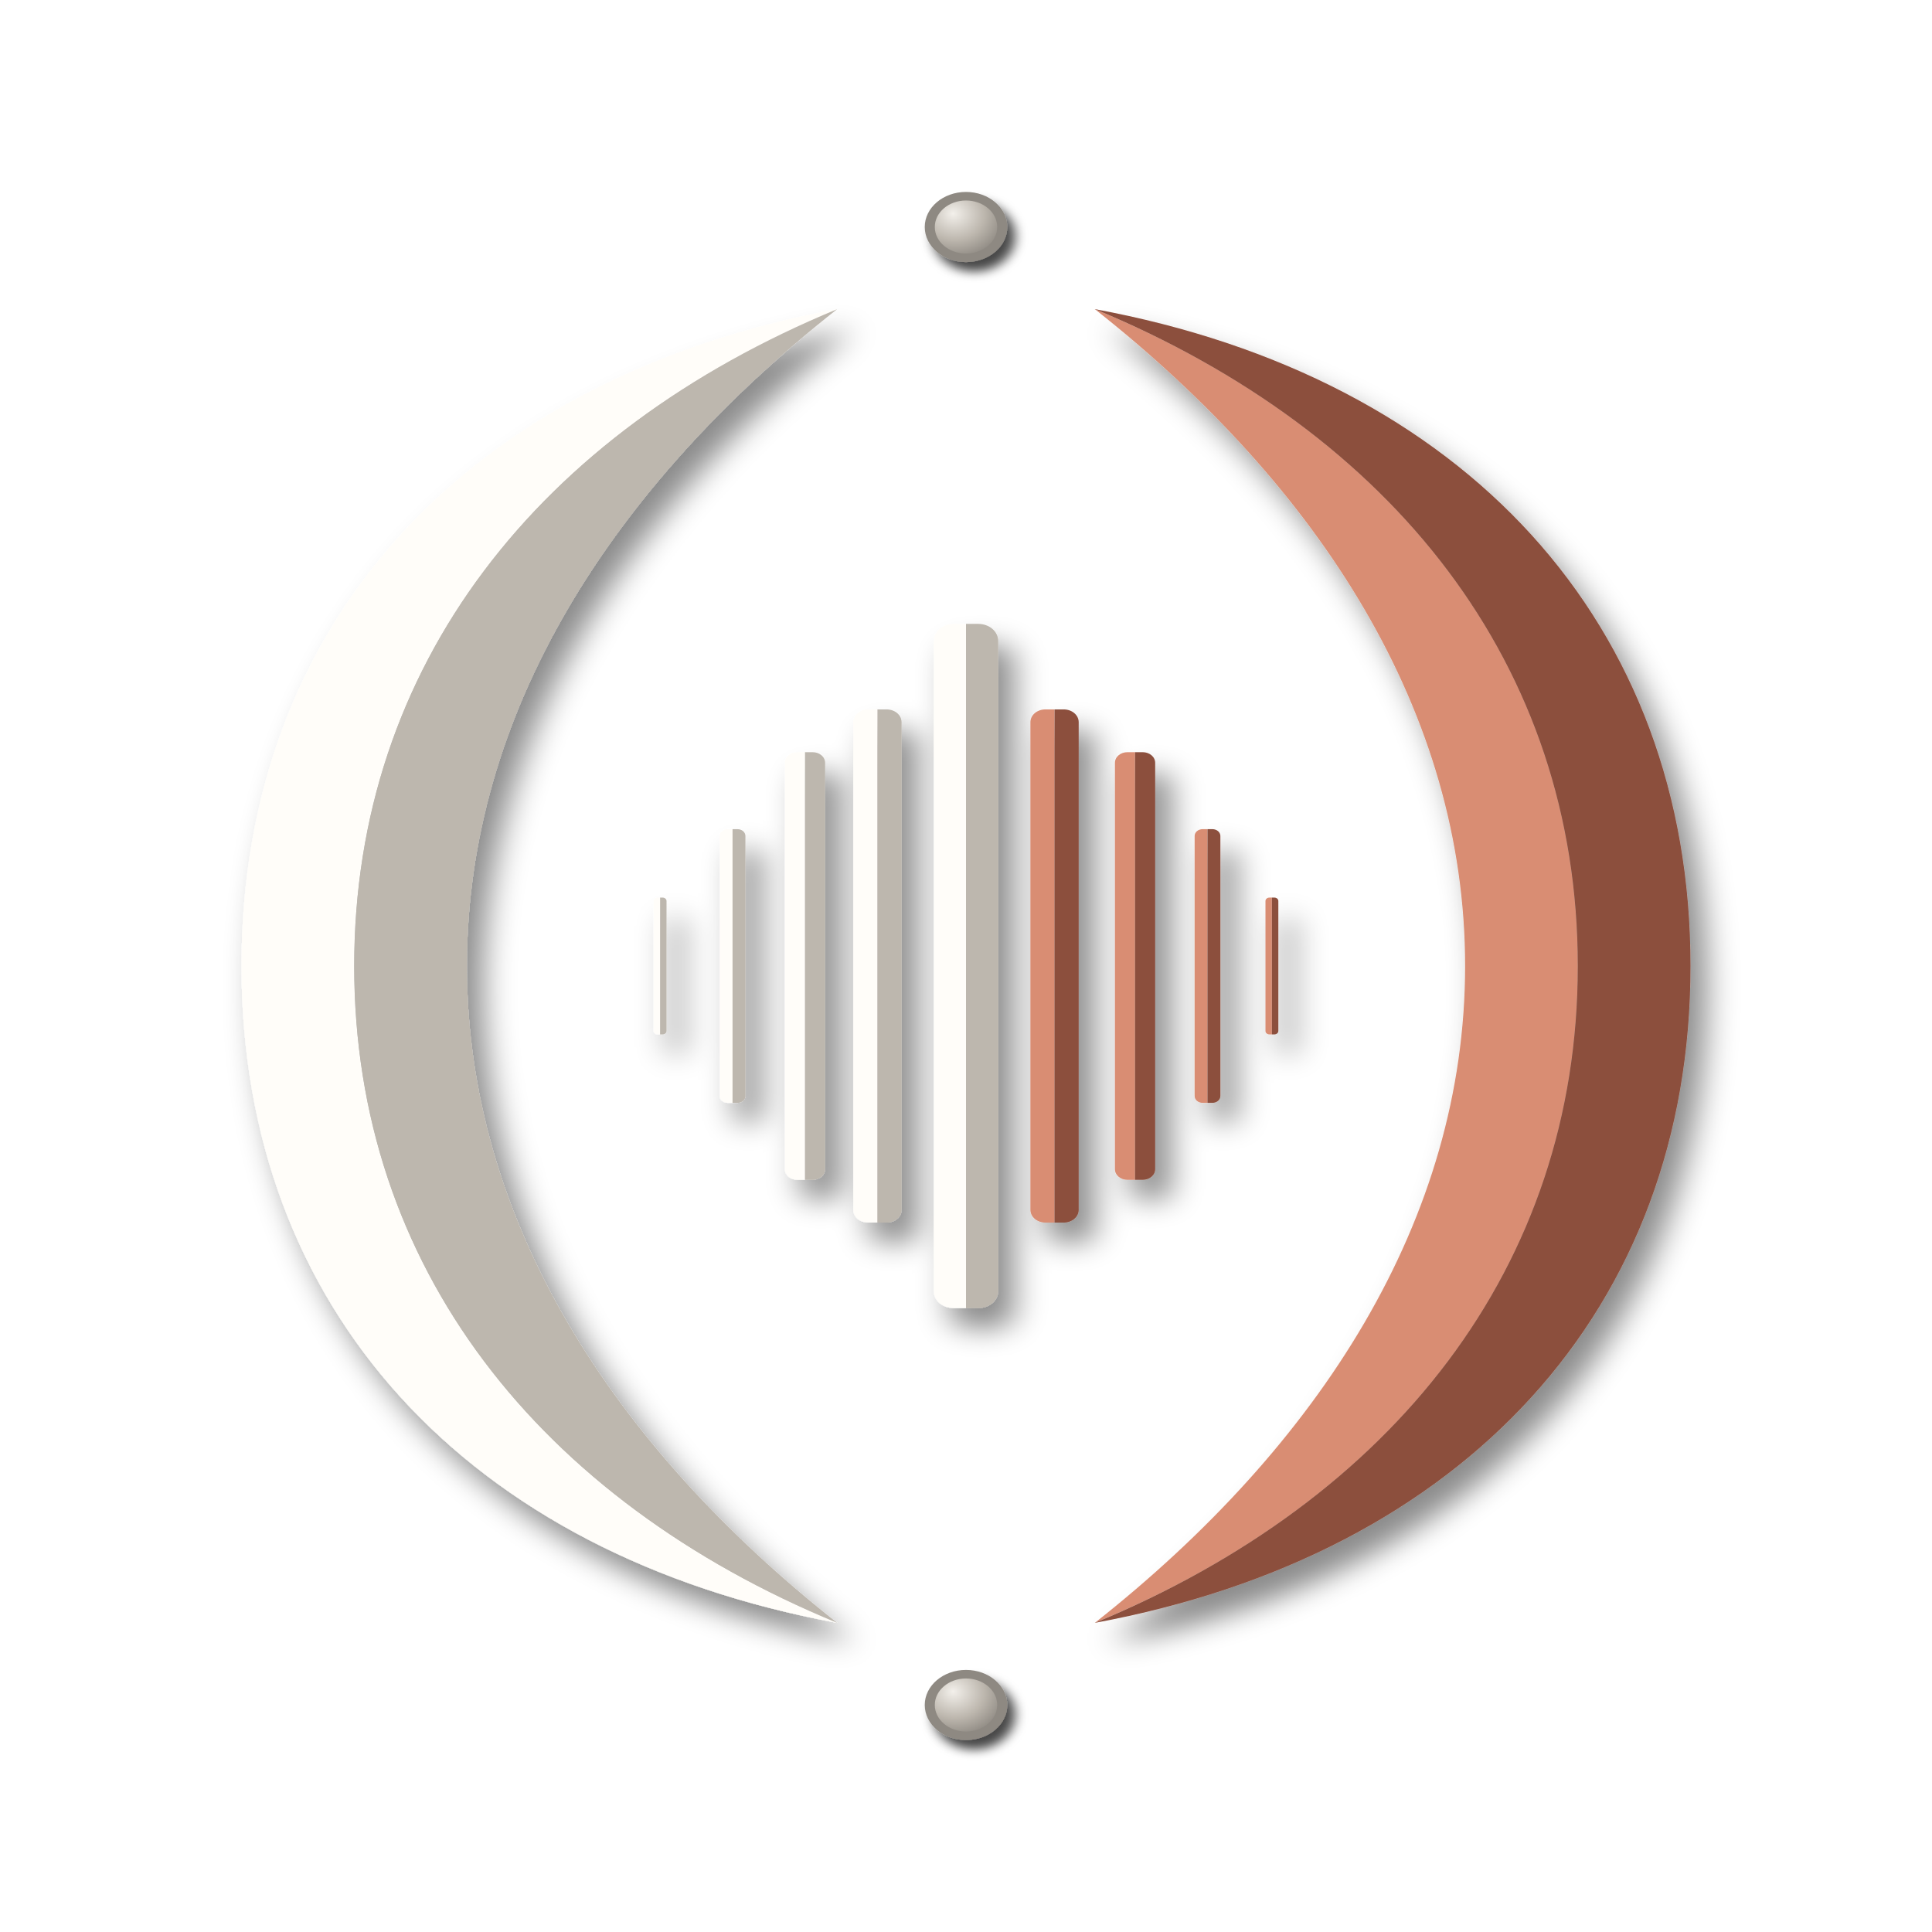
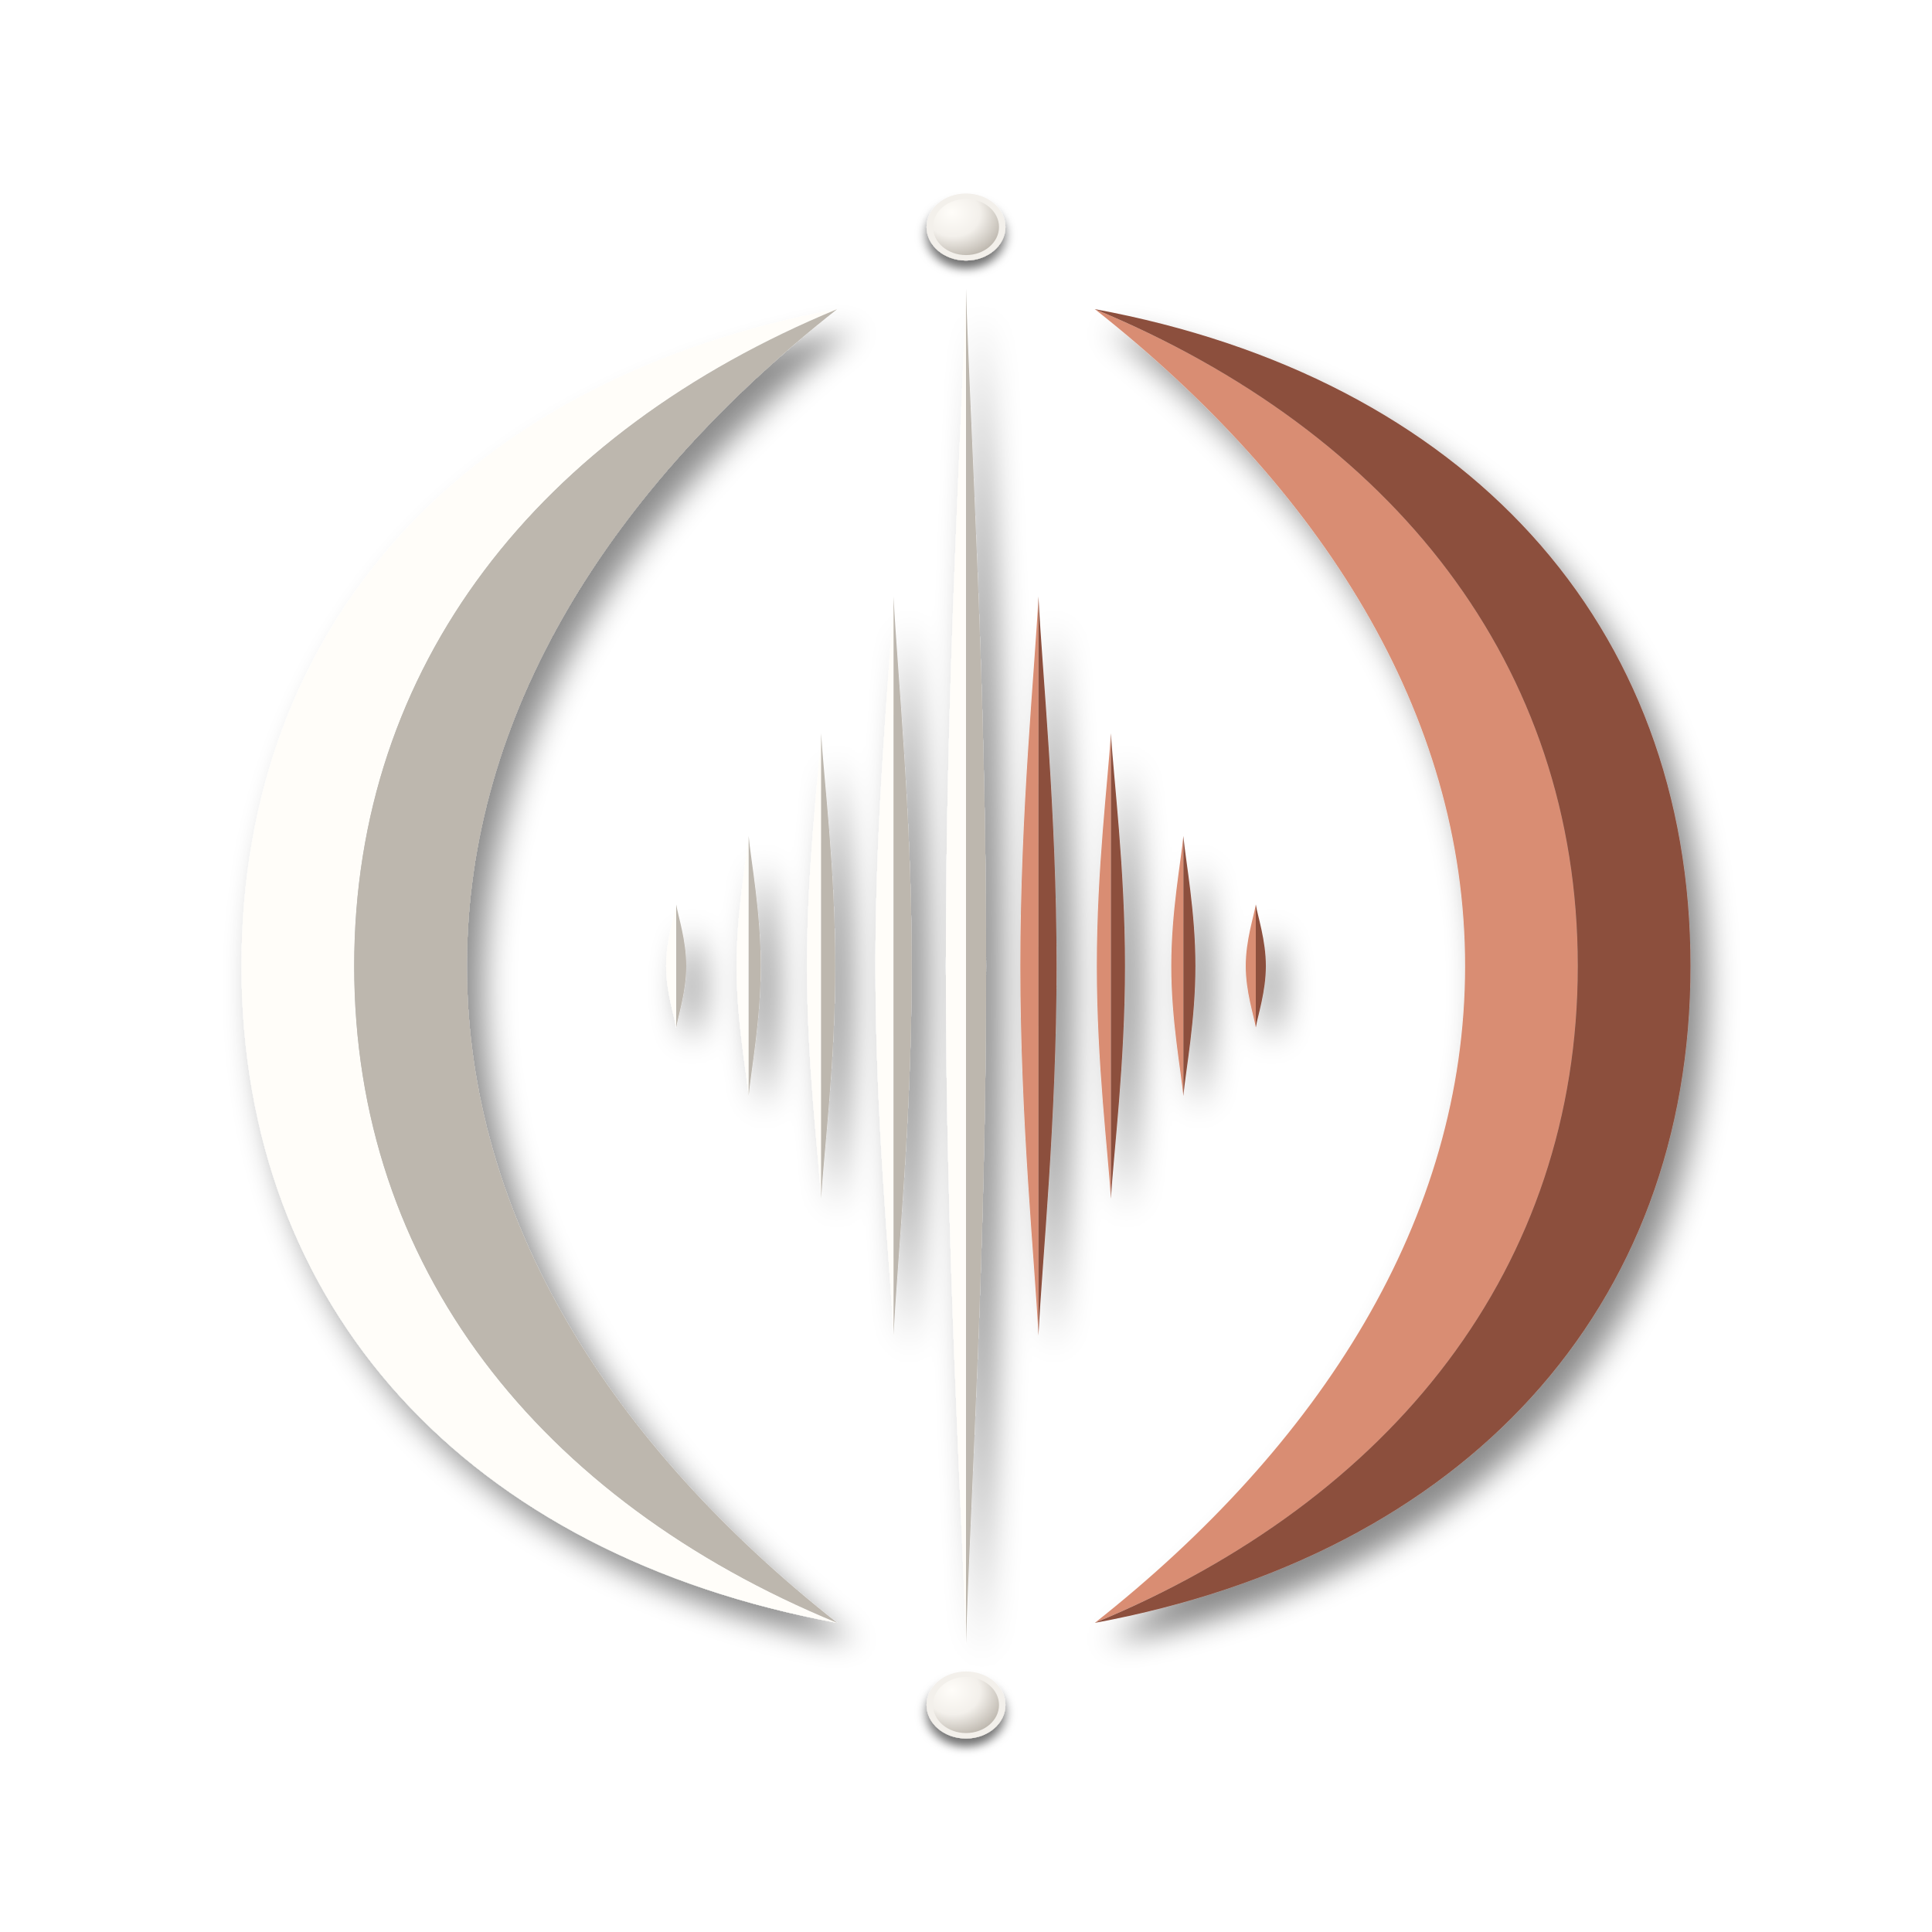
<svg xmlns="http://www.w3.org/2000/svg" viewBox="0 0 240 240" role="img" aria-labelledby="title">
  <defs>
    <linearGradient id="word-face" x1="0" y1="0" x2="0" y2="1">
      <stop stop-color="#FFFDF9" />
      <stop offset=".2" stop-color="#F3F0EB" />
      <stop offset=".72" stop-color="#F3F0EB" />
      <stop offset="1" stop-color="#BDB7AE" />
    </linearGradient>
    <linearGradient id="word-highlight" x1="0" y1="0" x2="1" y2="1">
      <stop stop-color="#FFFDF9" />
      <stop offset="1" stop-color="#F3F0EB" />
    </linearGradient>
    <linearGradient id="word-shadow" x1="0" y1="0" x2="1" y2="1">
      <stop stop-color="#F3F0EB" />
      <stop offset="1" stop-color="#BDB7AE" />
    </linearGradient>
    <filter id="raised" x="-30%" y="-30%" width="170%" height="180%">
      <feDropShadow dx="2" dy="3" stdDeviation="2" flood-color="#000000" flood-opacity=".46" />
    </filter>
    <filter id="word-depth" x="-8%" y="-20%" width="116%" height="150%">
      <feGaussianBlur in="SourceAlpha" stdDeviation="2" result="glowAlpha" />
      <feFlood flood-color="#F3F0EB" flood-opacity=".14" />
      <feComposite in2="glowAlpha" operator="in" result="glow" />
      <feDropShadow dx="1.6" dy="2.4" stdDeviation="1.1" flood-color="#061C22" flood-opacity=".38" />
      <feMerge>
        <feMergeNode in="glow" />
        <feMergeNode in="SourceGraphic" />
      </feMerge>
    </filter>
    <filter id="dot-inset" x="-80%" y="-80%" width="260%" height="260%">
-       <feDropShadow dx="-.7" dy="-.8" stdDeviation=".45" flood-color="#FFFDF9" flood-opacity=".28" />
-       <feDropShadow dx="1" dy="1.4" stdDeviation=".7" flood-color="#000000" flood-opacity=".72" />
+       <feDropShadow dx="0" dy="1.2" stdDeviation=".65" flood-color="#000000" flood-opacity=".55" />
    </filter>
-     <radialGradient id="dot-face" cx="36%" cy="32%" r="70%" fx="32%" fy="28%">
-       <stop stop-color="#F3F0EB" />
-       <stop offset=".58" stop-color="#BDB7AE" />
-       <stop offset="1" stop-color="#8E8982" />
+     <radialGradient id="dot-face" cx="34%" cy="30%" r="72%" fx="30%" fy="26%">
+       <stop stop-color="#FFFDF9" />
+       <stop offset=".52" stop-color="#F3F0EB" />
+       <stop offset="1" stop-color="#BDB7AE" />
    </radialGradient>
-     <symbol id="left-wave-bar" viewBox="0 0 8 100">
-       <path d="M4 0H2.5C1.1 0 0 1.1 0 2.5v95C0 98.9 1.1 100 2.5 100H4Z" fill="#FFFDF9" />
-       <path d="M4 0h1.5C6.9 0 8 1.1 8 2.5v95C8 98.9 6.9 100 5.5 100H4Z" fill="#BDB7AE" />
+     <symbol id="left-wave-bar" viewBox="0 0 8 100" preserveAspectRatio="none">
+       <path d="M4 0C3.2 10 0 29 0 50s3.2 40 4 50Z" fill="#FFFDF9" />
+       <path d="M4 0c.8 10 4 29 4 50s-3.2 40-4 50Z" fill="#BDB7AE" />
    </symbol>
-     <symbol id="right-wave-bar" viewBox="0 0 8 100">
-       <path d="M4 0H2.5C1.1 0 0 1.1 0 2.5v95C0 98.9 1.1 100 2.5 100H4Z" fill="#D98D73" />
-       <path d="M4 0h1.5C6.9 0 8 1.1 8 2.5v95C8 98.9 6.9 100 5.5 100H4Z" fill="#8C4F3E" />
+     <symbol id="right-wave-bar" viewBox="0 0 8 100" preserveAspectRatio="none">
+       <path d="M4 0C3.2 10 0 29 0 50s3.2 40 4 50Z" fill="#D98D73" />
+       <path d="M4 0c.8 10 4 29 4 50s-3.2 40-4 50Z" fill="#8C4F3E" />
    </symbol>
  </defs>
  <g transform="translate(0 18) scale(1 .85)">
    <g filter="url(#raised)">
      <path d="M104 24C58 34 30 70 30 120C30 170 58 206 104 216C67 198 44 164 44 120C44 76 67 42 104 24Z" fill="#FFFDF9" />
      <path d="M104 24C67 42 44 76 44 120C44 164 67 198 104 216C76 190 58 157 58 120C58 83 76 50 104 24Z" fill="#BDB7AE" />
      <path d="M136 24C164 50 182 83 182 120C182 157 164 190 136 216C173 198 196 164 196 120C196 76 173 42 136 24Z" fill="#D98D73" />
      <path d="M136 24C173 42 196 76 196 120C196 164 173 198 136 216C182 206 210 170 210 120C210 70 182 34 136 24Z" fill="#8C4F3E" />
-       <use href="#left-wave-bar" x="80.5" y="110" width="3" height="20" />
-       <use href="#left-wave-bar" x="89" y="100" width="4" height="40" />
-       <use href="#left-wave-bar" x="97.5" y="85" width="5" height="70" />
-       <use href="#left-wave-bar" x="106" y="65" width="6" height="110" />
-       <use href="#left-wave-bar" x="116" y="28" width="8" height="184" />
-       <use href="#right-wave-bar" x="128" y="65" width="6" height="110" />
-       <use href="#right-wave-bar" x="138.5" y="85" width="5" height="70" />
-       <use href="#right-wave-bar" x="148" y="100" width="4" height="40" />
-       <use href="#right-wave-bar" x="156.5" y="110" width="3" height="20" />
+       <use href="#left-wave-bar" x="82.75" y="111" width="2.5" height="18" />
+       <use href="#left-wave-bar" x="91.5" y="101" width="3" height="38" />
+       <use href="#left-wave-bar" x="100.25" y="86" width="3.5" height="68" />
+       <use href="#left-wave-bar" x="108.75" y="66" width="4.5" height="108" />
+       <use href="#left-wave-bar" x="117.5" y="21" width="5" height="198" />
+       <use href="#right-wave-bar" x="126.75" y="66" width="4.5" height="108" />
+       <use href="#right-wave-bar" x="136.25" y="86" width="3.5" height="68" />
+       <use href="#right-wave-bar" x="145.5" y="101" width="3" height="38" />
+       <use href="#right-wave-bar" x="154.75" y="111" width="2.5" height="18" />
    </g>
-     <circle cx="120" cy="12" r="4.5" fill="url(#dot-face)" stroke="#8E8982" stroke-width="1.25" filter="url(#dot-inset)" />
-     <circle cx="120" cy="228" r="4.5" fill="url(#dot-face)" stroke="#8E8982" stroke-width="1.25" filter="url(#dot-inset)" />
+     <circle cx="120" cy="12" r="4.5" fill="url(#dot-face)" stroke="#F3F0EB" stroke-width=".8" filter="url(#dot-inset)" />
+     <circle cx="120" cy="228" r="4.5" fill="url(#dot-face)" stroke="#F3F0EB" stroke-width=".8" filter="url(#dot-inset)" />
  </g>
</svg>
